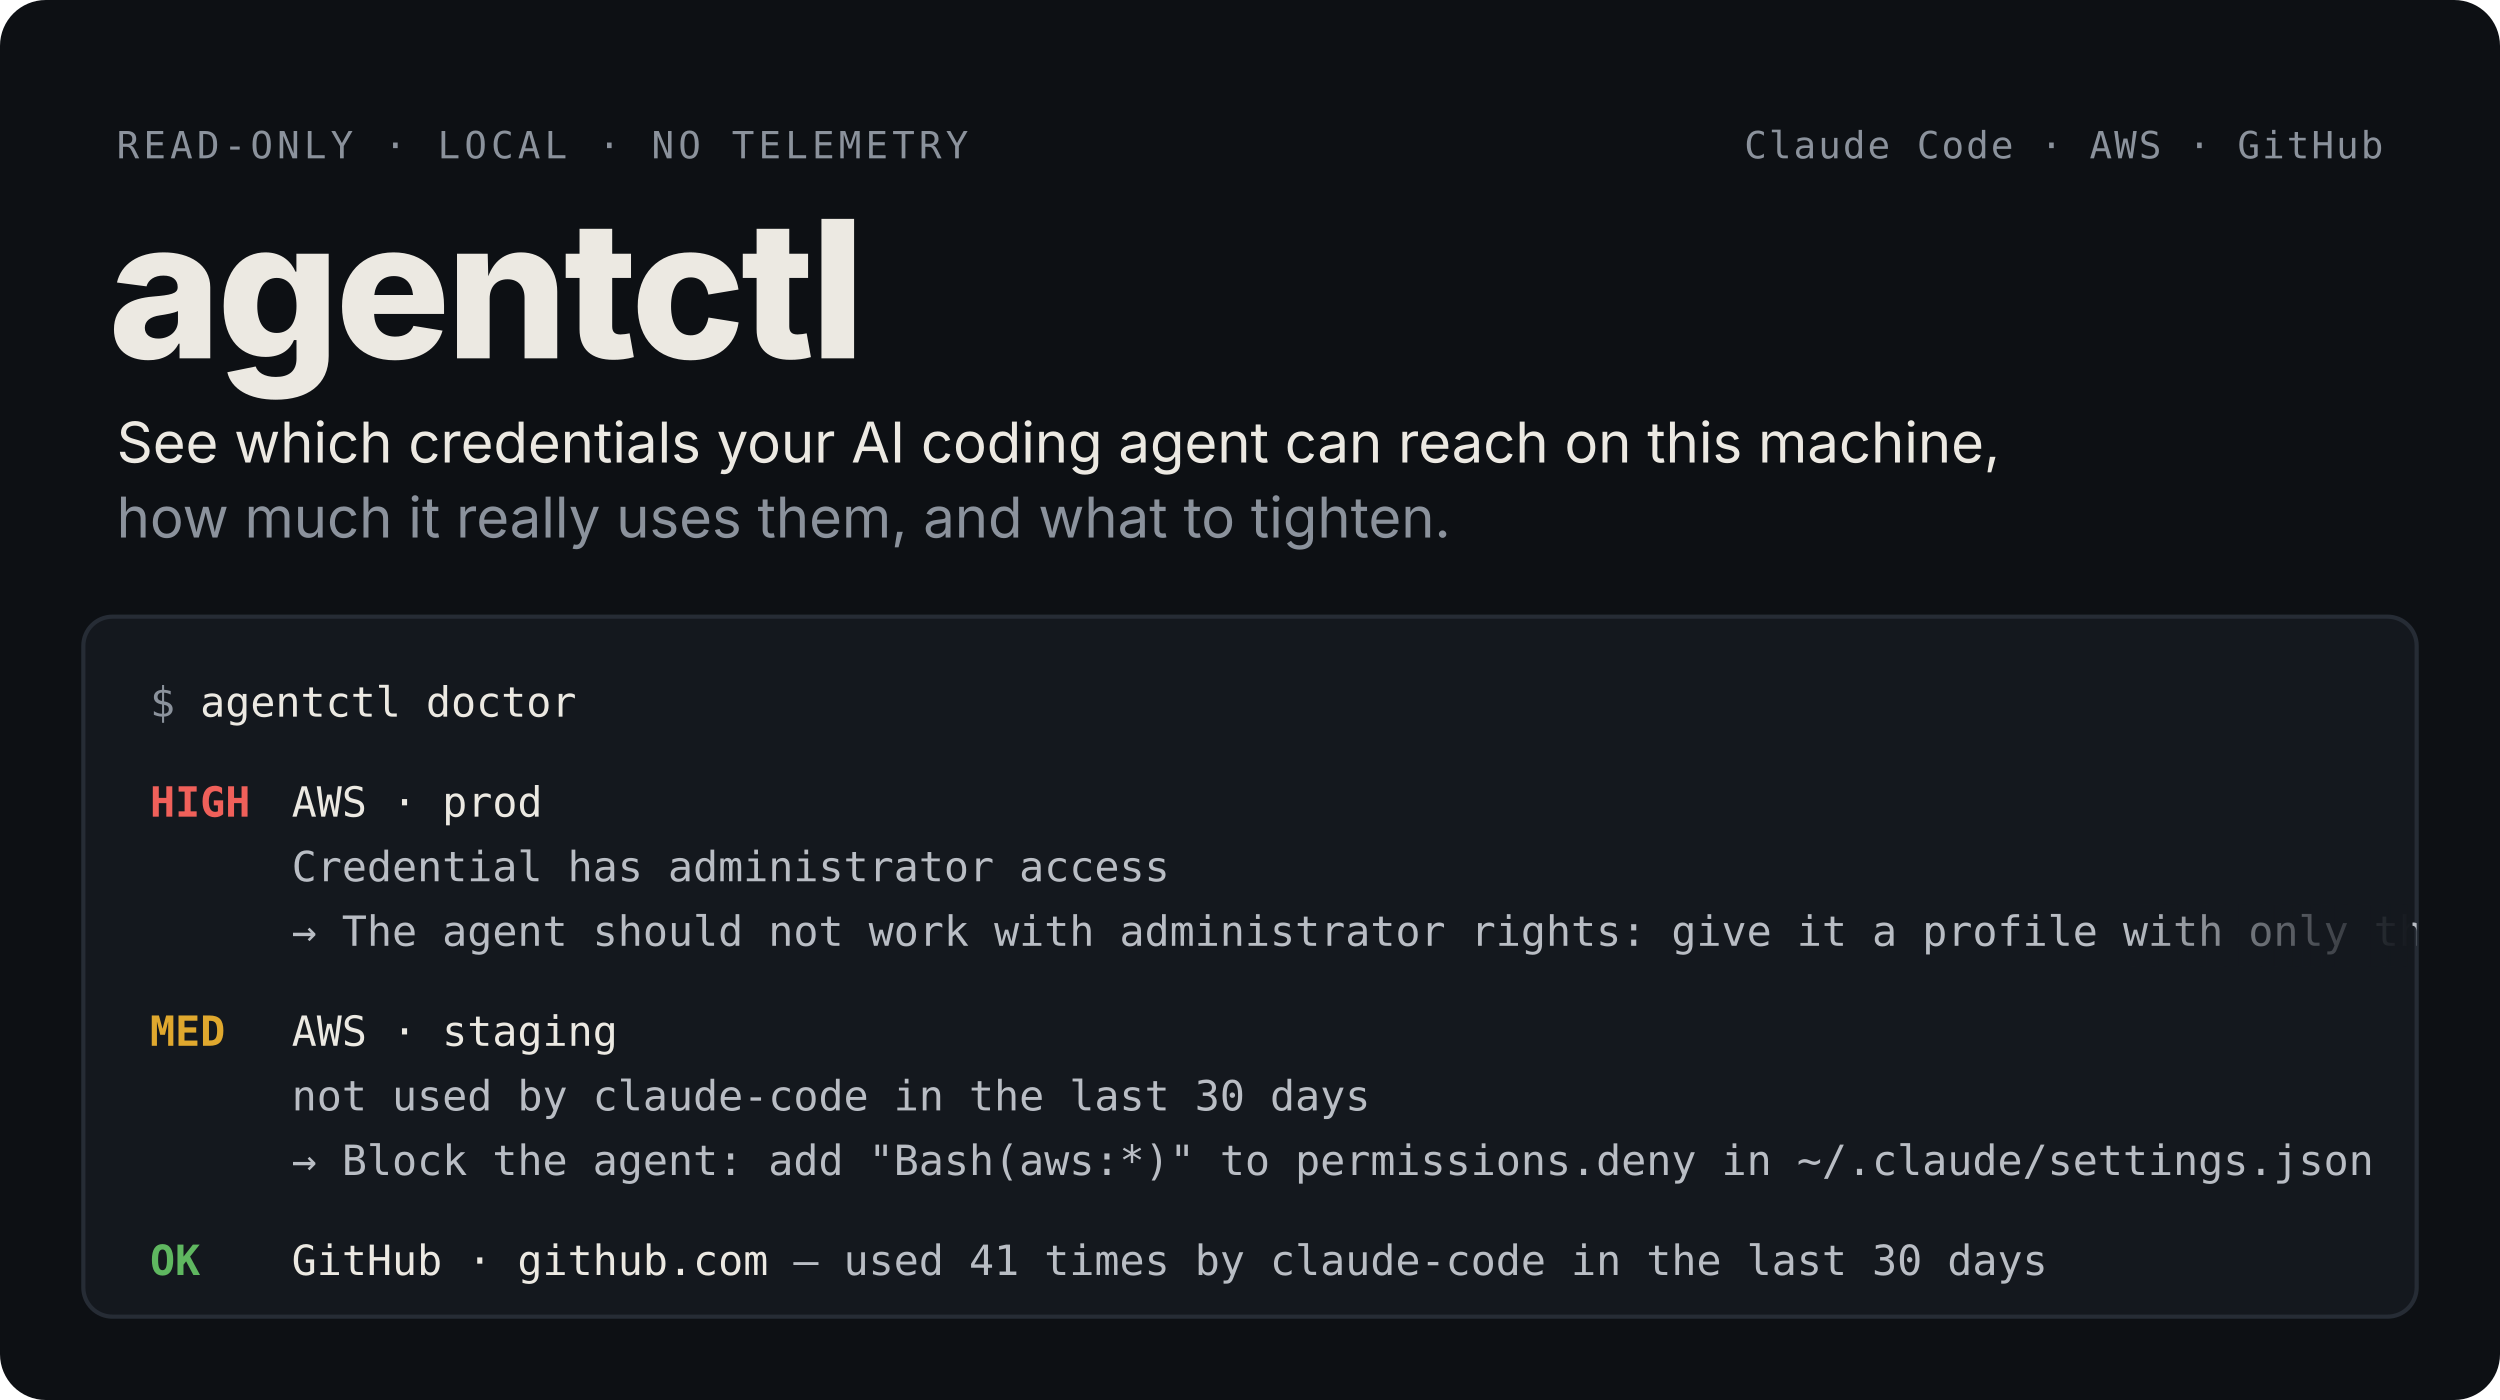
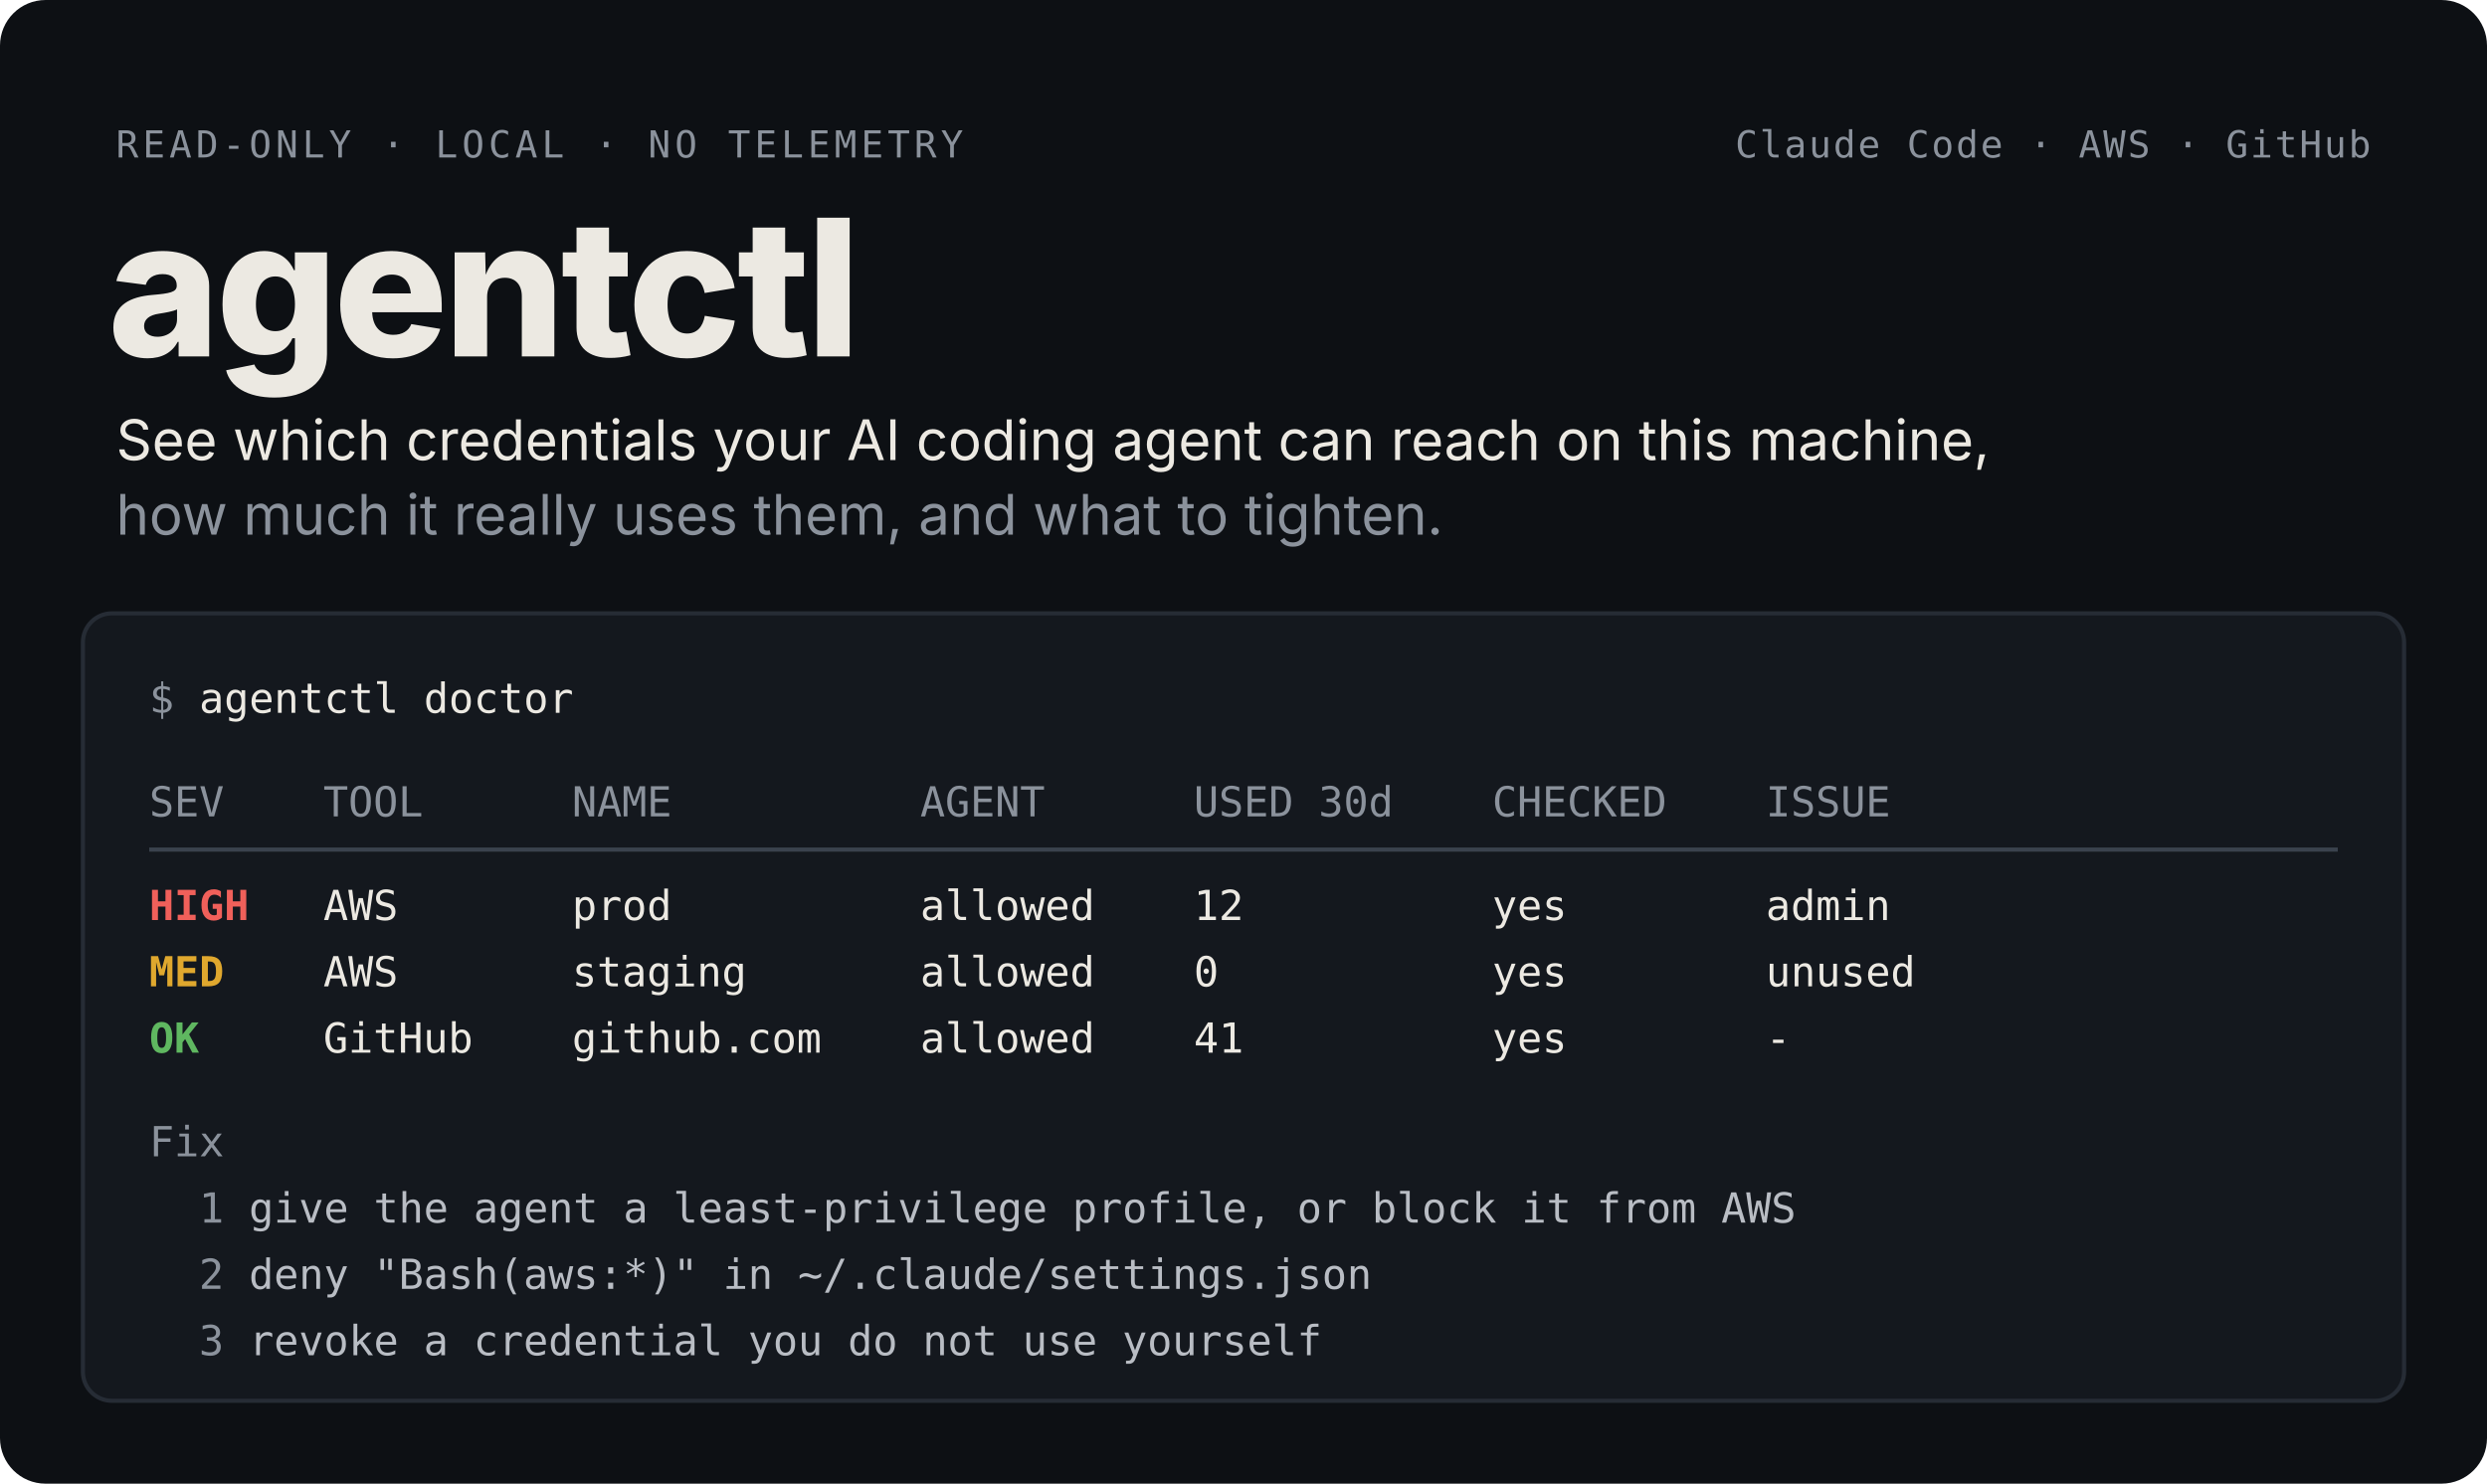
- <svg xmlns="http://www.w3.org/2000/svg" width="1200" height="672" viewBox="0 0 1200 672" role="img" aria-labelledby="title desc">
-   <defs>
-     <clipPath id="term-clip">
-       <rect x="40" y="296" width="1120" height="336" rx="14" />
-     </clipPath>
-     <linearGradient id="fade" x1="0" x2="1" y1="0" y2="0">
-       <stop offset="0" stop-color="#14181e" stop-opacity="0" />
-       <stop offset="1" stop-color="#14181e" stop-opacity="1" />
-     </linearGradient>
-   </defs>
-   <rect width="1200" height="672" rx="22" fill="#0d1014" />
+ <svg xmlns="http://www.w3.org/2000/svg" width="1200" height="716" viewBox="0 0 1200 716" role="img" aria-labelledby="title desc">
+   <rect width="1200" height="716" rx="22" fill="#0d1014" />
  <g id="title-block" font-family="-apple-system, BlinkMacSystemFont, 'Segoe UI', 'PingFang SC', sans-serif">
    <text x="56" y="76" font-family="ui-monospace, SFMono-Regular, Menlo, monospace" font-size="18" letter-spacing="2" fill="#8b929c">READ-ONLY · LOCAL · NO TELEMETRY</text>
    <text x="1144" y="76" text-anchor="end" font-family="ui-monospace, SFMono-Regular, Menlo, monospace" font-size="18" letter-spacing="1" fill="#8b929c">Claude Code · AWS · GitHub</text>
    <text x="52" y="172" font-size="92" font-weight="800" letter-spacing="-2" fill="#ece9e2">agentctl</text>
    <text x="56" y="222" font-size="27" fill="#ece9e2">See which credentials your AI coding agent can reach on this machine,</text>
    <text x="56" y="258" font-size="27" fill="#8b929c">how much it really uses them, and what to tighten.</text>
  </g>
  <g id="doctor-output">
-     <rect x="40" y="296" width="1120" height="336" rx="14" fill="#14181e" stroke="#262c35" stroke-width="2" />
-     <g clip-path="url(#term-clip)" font-family="ui-monospace, SFMono-Regular, Menlo, monospace" font-size="20">
+     <rect x="40" y="296" width="1120" height="380" rx="14" fill="#14181e" stroke="#262c35" stroke-width="2" />
+     <g font-family="ui-monospace, SFMono-Regular, Menlo, monospace" font-size="20">
      <text x="72" y="344" fill="#8b929c">$ <tspan fill="#ece9e2">agentctl doctor</tspan>
      </text>
-       <text x="72" y="392" font-weight="700" fill="#f0605a">HIGH</text>
-       <text x="140" y="392" fill="#ece9e2">AWS · prod</text>
-       <text x="140" y="423" fill="#b9bdc4">Credential has administrator access</text>
-       <text x="140" y="454" fill="#b9bdc4">→ The agent should not work with administrator rights: give it a profile with only the permissions it needs</text>
-       <text x="72" y="502" font-weight="700" fill="#e0a82e">MED</text>
-       <text x="140" y="502" fill="#ece9e2">AWS · staging</text>
-       <text x="140" y="533" fill="#b9bdc4">not used by claude-code in the last 30 days</text>
-       <text x="140" y="564" fill="#b9bdc4">→ Block the agent: add "Bash(aws:*)" to permissions.deny in ~/.claude/settings.json</text>
-       <text x="72" y="612" font-weight="700" fill="#5fb760">OK</text>
-       <text x="140" y="612" fill="#ece9e2">GitHub · github.com <tspan fill="#b9bdc4">— used 41 times by claude-code in the last 30 days</tspan>
-       </text>
-       <rect x="1020" y="434" width="138" height="30" fill="url(#fade)" />
+       <g id="table-head" fill="#8b929c">
+         <text x="72" y="394">SEV</text>
+         <text x="156" y="394">TOOL</text>
+         <text x="276" y="394">NAME</text>
+         <text x="444" y="394">AGENT</text>
+         <text x="576" y="394">USED 30d</text>
+         <text x="720" y="394">CHECKED</text>
+         <text x="852" y="394">ISSUE</text>
+       </g>
+       <line x1="72" y1="410" x2="1128" y2="410" stroke="#3a424d" stroke-width="2" />
+       <g id="row-high" fill="#ece9e2">
+         <text x="72" y="444" font-weight="700" fill="#f0605a">HIGH</text>
+         <text x="156" y="444">AWS</text>
+         <text x="276" y="444">prod</text>
+         <text x="444" y="444">allowed</text>
+         <text x="576" y="444">12</text>
+         <text x="720" y="444">yes</text>
+         <text x="852" y="444">admin</text>
+       </g>
+       <g id="row-med" fill="#ece9e2">
+         <text x="72" y="476" font-weight="700" fill="#e0a82e">MED</text>
+         <text x="156" y="476">AWS</text>
+         <text x="276" y="476">staging</text>
+         <text x="444" y="476">allowed</text>
+         <text x="576" y="476">0</text>
+         <text x="720" y="476">yes</text>
+         <text x="852" y="476">unused</text>
+       </g>
+       <g id="row-ok" fill="#ece9e2">
+         <text x="72" y="508" font-weight="700" fill="#5fb760">OK</text>
+         <text x="156" y="508">GitHub</text>
+         <text x="276" y="508">github.com</text>
+         <text x="444" y="508">allowed</text>
+         <text x="576" y="508">41</text>
+         <text x="720" y="508">yes</text>
+         <text x="852" y="508">-</text>
+       </g>
+       <text x="72" y="558" fill="#8b929c">Fix</text>
+       <g id="fix-list" fill="#b9bdc4">
+         <text x="96" y="590">
+           <tspan fill="#8b929c">1</tspan>  give the agent a least-privilege profile, or block it from AWS</text>
+         <text x="96" y="622">
+           <tspan fill="#8b929c">2</tspan>  deny "Bash(aws:*)" in ~/.claude/settings.json</text>
+         <text x="96" y="654">
+           <tspan fill="#8b929c">3</tspan>  revoke a credential you do not use yourself</text>
+       </g>
    </g>
  </g>
</svg>
